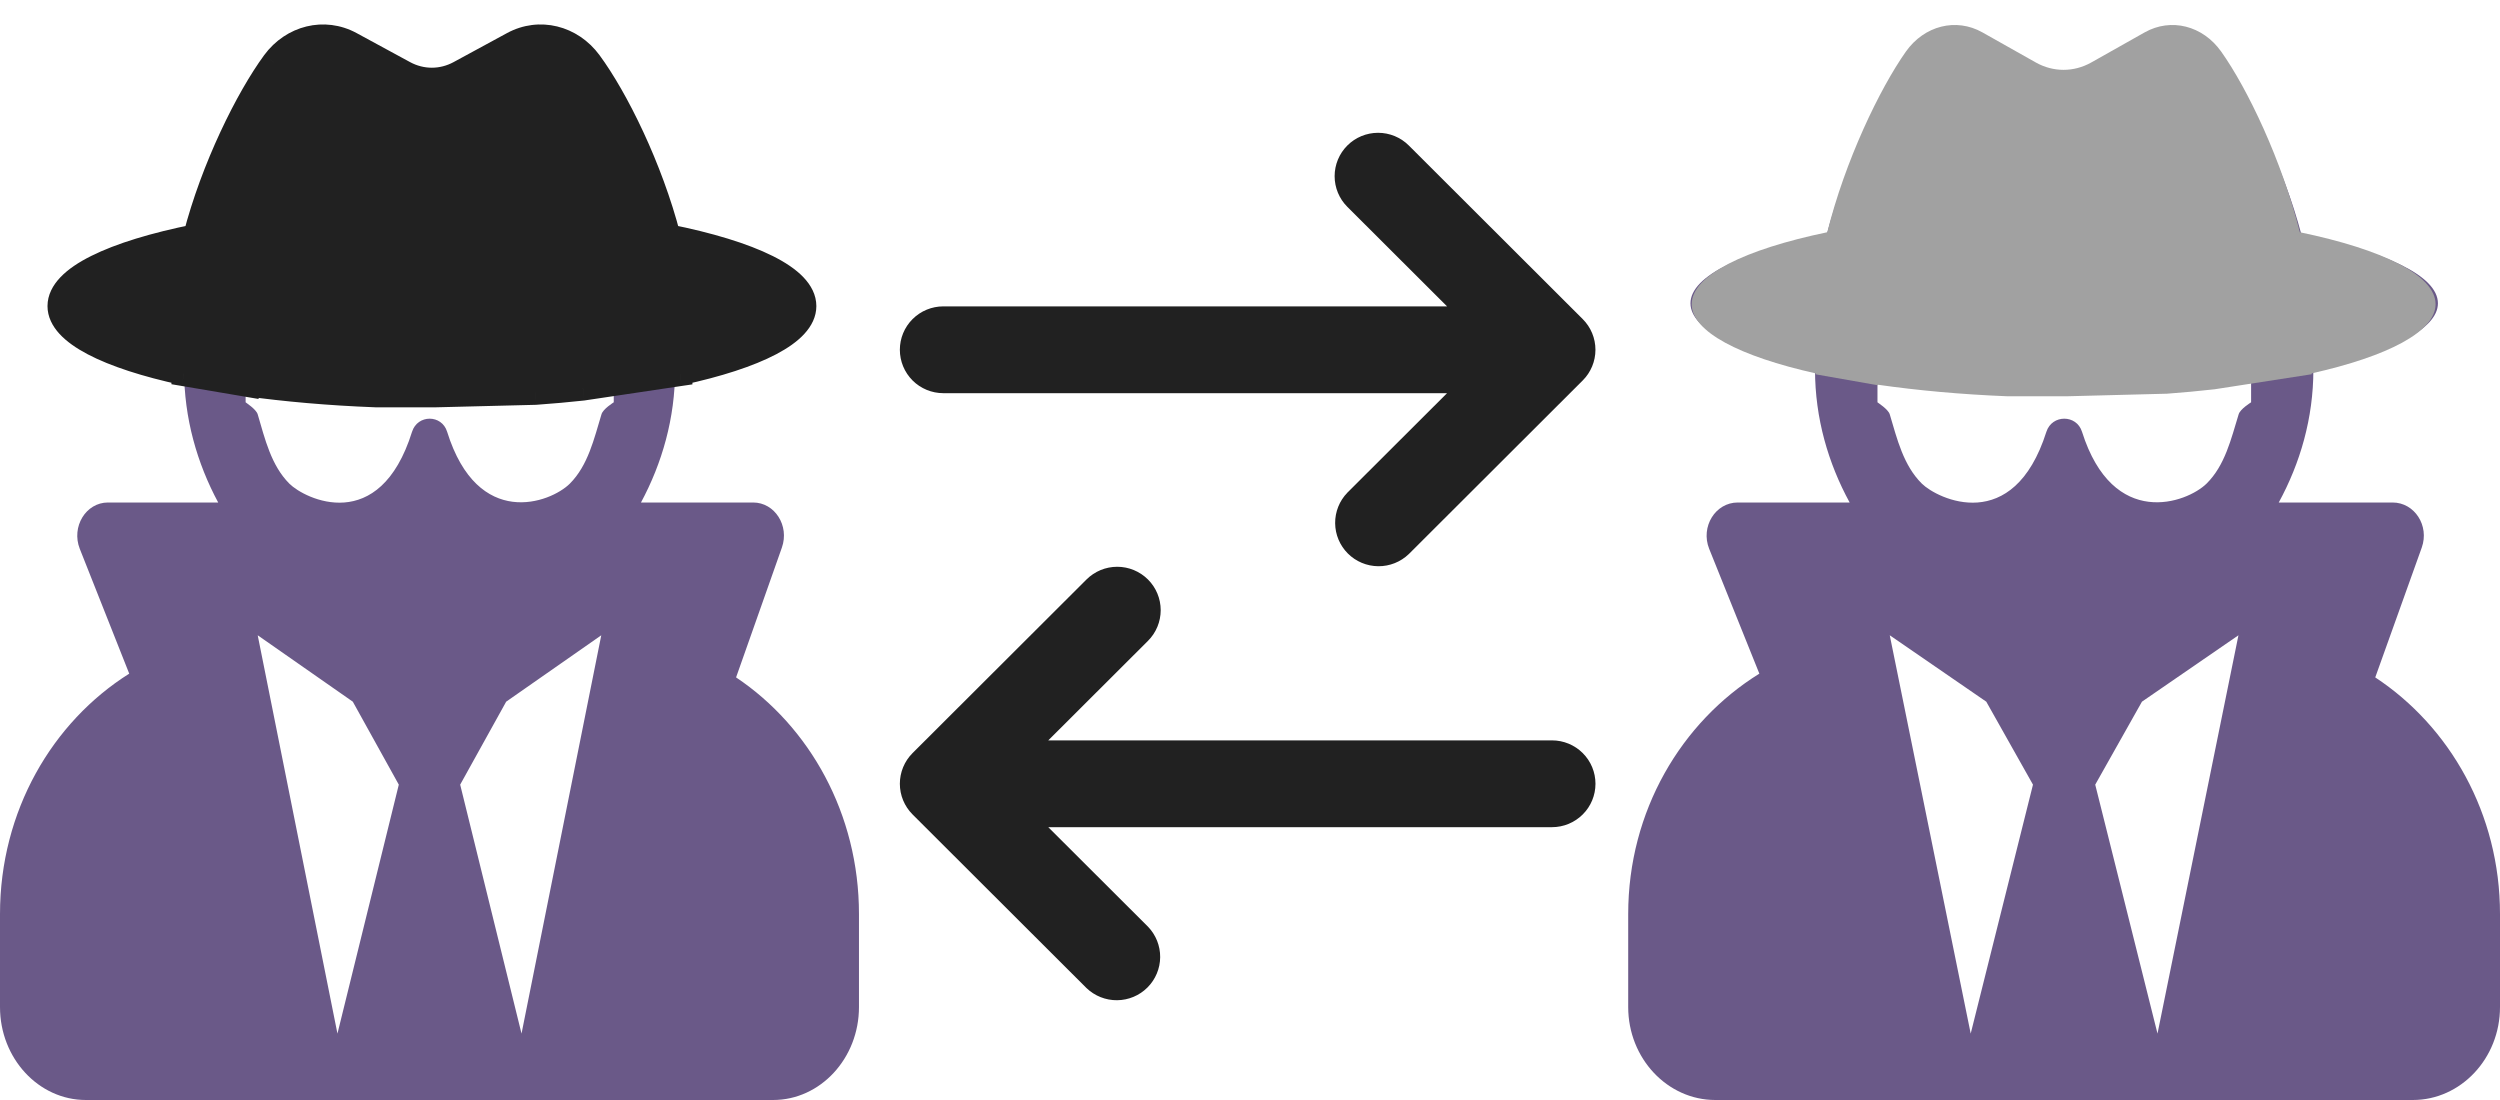
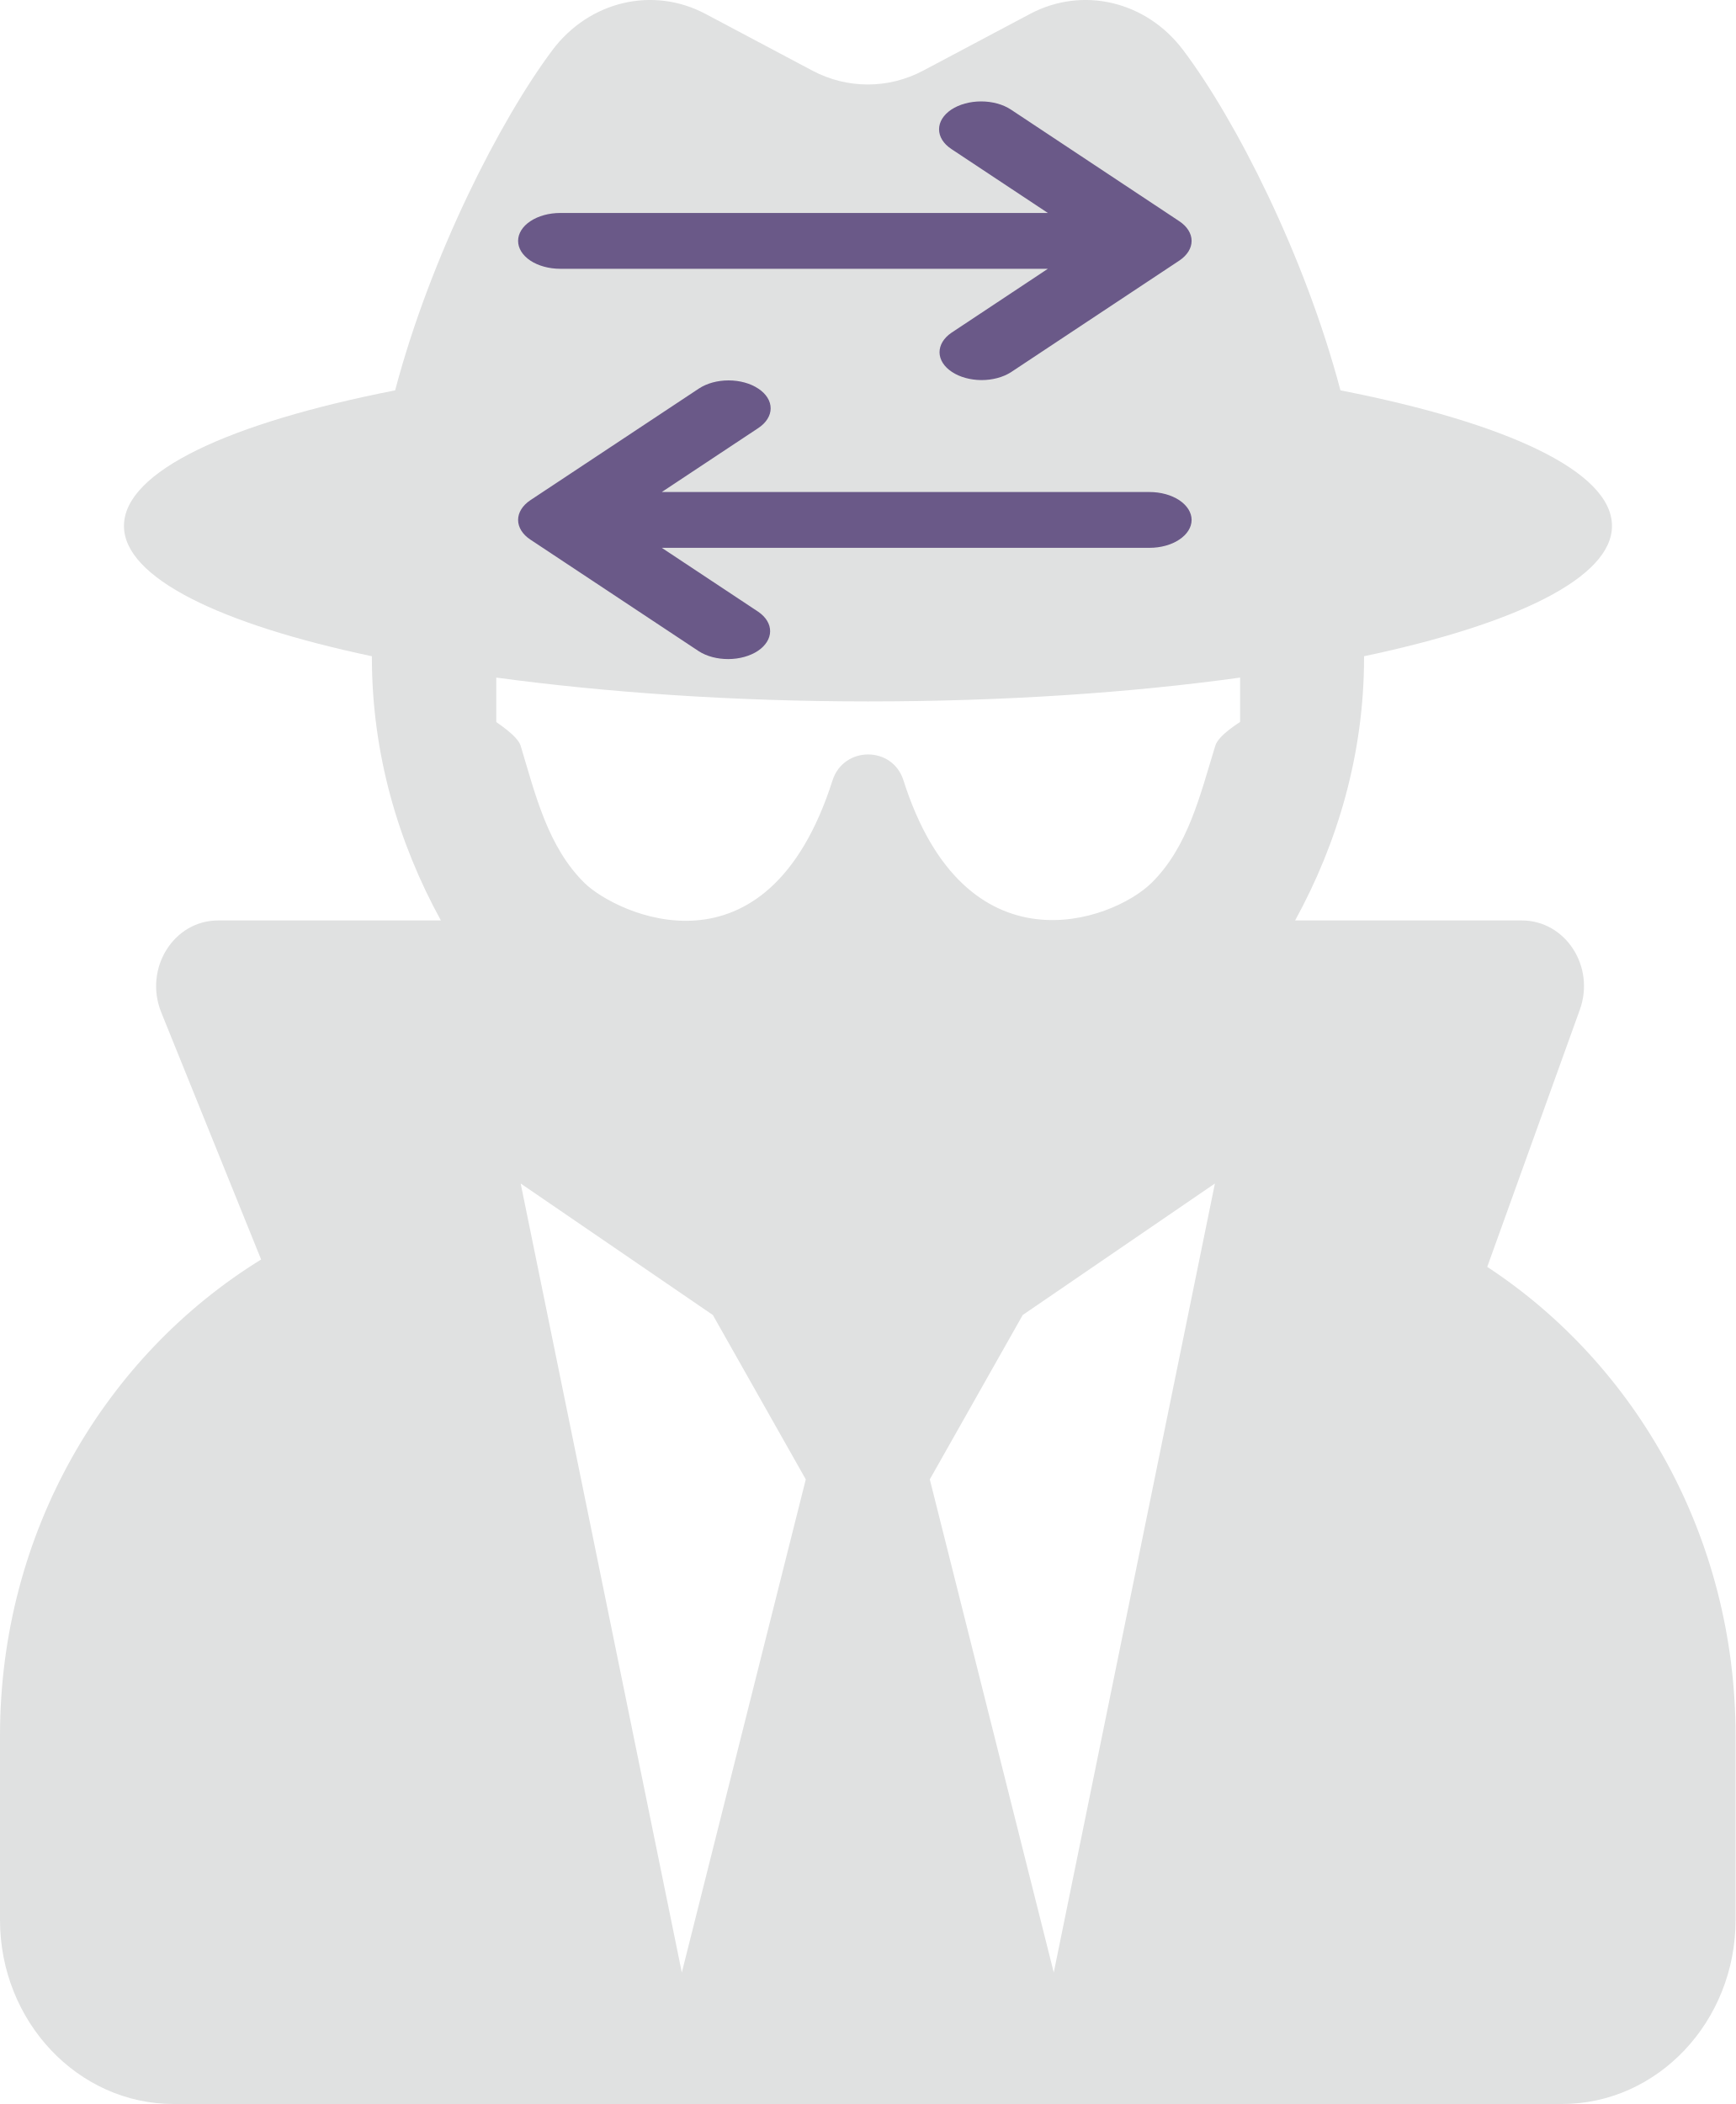
- <svg xmlns="http://www.w3.org/2000/svg" width="100" height="44" viewBox="0 0 100 44" fill="none">
-   <path d="M29.443 27.096L31.276 21.901C31.583 21.029 30.992 20.1 30.125 20.1H25.639C26.483 18.531 27.004 16.731 27.004 14.789V14.764C30.01 14.117 31.912 13.179 31.912 12.133C31.912 11.029 29.819 10.05 26.536 9.395C25.831 6.673 24.465 3.934 23.422 2.523C22.694 1.536 21.436 1.229 20.393 1.793L18.276 2.938C17.586 3.312 16.773 3.312 16.083 2.938L13.966 1.793C12.923 1.229 11.665 1.536 10.937 2.523C9.901 3.934 8.528 6.673 7.823 9.395C4.548 10.05 2.454 11.029 2.454 12.133C2.454 13.179 4.356 14.117 7.363 14.764V14.789C7.363 16.731 7.884 18.531 8.728 20.1H4.318C3.436 20.1 2.845 21.071 3.19 21.95L5.169 26.946C2.094 28.88 0 32.44 0 36.564V40.282C0 42.332 1.542 44 3.436 44H30.923C32.817 44 34.359 42.332 34.359 40.282V36.564C34.359 32.548 32.38 29.062 29.443 27.096ZM13.498 41.344L10.308 25.411L14.112 28.067L15.952 31.386L13.498 41.344ZM20.861 41.344L18.407 31.386L20.247 28.067L24.051 25.411L20.861 41.344ZM24.059 16.573C23.76 17.56 23.522 18.614 22.794 19.345C22.019 20.116 19.112 21.203 17.885 17.27C17.67 16.573 16.704 16.573 16.482 17.27C15.178 21.436 12.187 19.959 11.573 19.345C10.845 18.614 10.599 17.56 10.308 16.573C10.246 16.365 9.825 16.1 9.825 16.092V15.195C11.995 15.494 14.503 15.677 17.187 15.677C19.872 15.677 22.379 15.502 24.55 15.195V16.092C24.542 16.1 24.12 16.357 24.059 16.573Z" fill="#6A5988" />
-   <path d="M95.01 27.096L96.871 21.901C97.182 21.029 96.583 20.1 95.703 20.1H91.15C92.006 18.531 92.535 16.731 92.535 14.789V14.764C95.587 14.117 97.517 13.179 97.517 12.133C97.517 11.029 95.392 10.05 92.06 9.395C91.344 6.673 89.959 3.934 88.9 2.523C88.161 1.536 86.884 1.229 85.826 1.793L83.677 2.938C82.977 3.312 82.151 3.312 81.451 2.938L79.303 1.793C78.244 1.229 76.968 1.536 76.228 2.523C75.177 3.934 73.784 6.673 73.068 9.395C69.744 10.05 67.619 11.029 67.619 12.133C67.619 13.179 69.549 14.117 72.601 14.764V14.789C72.601 16.731 73.13 18.531 73.986 20.1H69.51C68.615 20.1 68.016 21.071 68.366 21.95L70.374 26.946C67.253 28.88 65.128 32.44 65.128 36.564V40.282C65.128 42.332 66.693 44 68.615 44H96.513C98.435 44 100 42.332 100 40.282V36.564C100 32.548 97.992 29.062 95.01 27.096ZM78.828 41.344L75.59 25.411L79.451 28.067L81.319 31.386L78.828 41.344ZM86.3 41.344L83.809 31.386L85.678 28.067L89.538 25.411L86.3 41.344ZM89.546 16.573C89.243 17.56 89.001 18.614 88.262 19.345C87.476 20.116 84.526 21.203 83.28 17.27C83.062 16.573 82.082 16.573 81.856 17.27C80.532 21.436 77.497 19.959 76.874 19.345C76.135 18.614 75.885 17.56 75.59 16.573C75.527 16.365 75.099 16.1 75.099 16.092V15.195C77.302 15.494 79.847 15.677 82.572 15.677C85.296 15.677 87.841 15.502 90.044 15.195V16.092C90.037 16.1 89.609 16.357 89.546 16.573Z" fill="#6A5988" />
-   <path fill-rule="evenodd" clip-rule="evenodd" d="M27.197 14.944C27.197 14.941 27.197 14.938 27.197 14.935V14.91C30.233 14.254 32.154 13.304 32.154 12.244C32.154 11.125 30.04 10.133 26.724 9.468C26.011 6.709 24.632 3.934 23.579 2.504C22.843 1.503 21.572 1.192 20.519 1.764L18.381 2.924C17.684 3.303 16.863 3.303 16.165 2.924L14.027 1.764C12.974 1.192 11.703 1.503 10.967 2.504C9.921 3.934 8.535 6.709 7.822 9.468C4.514 10.133 2.4 11.125 2.4 12.244C2.4 13.304 4.321 14.254 7.357 14.91V14.935C7.357 14.939 7.357 14.943 7.357 14.946L9.844 15.367V15.348C11.417 15.565 13.166 15.722 15.03 15.793H17.41L21.414 15.693C22.068 15.647 22.703 15.59 23.317 15.523L27.197 14.944Z" fill="#212121" />
-   <path d="M27.197 14.944L27.27 15.438L27.697 15.375V14.944H27.197ZM27.197 14.91L27.091 14.421L26.697 14.507V14.91H27.197ZM26.724 9.468L26.24 9.593L26.318 9.897L26.626 9.959L26.724 9.468ZM23.579 2.504L23.176 2.8L23.176 2.801L23.579 2.504ZM20.519 1.764L20.28 1.324L20.28 1.324L20.519 1.764ZM18.381 2.924L18.619 3.364L18.619 3.364L18.381 2.924ZM16.165 2.924L15.927 3.364L15.927 3.364L16.165 2.924ZM14.027 1.764L14.266 1.324L14.266 1.324L14.027 1.764ZM10.967 2.504L10.565 2.208L10.564 2.209L10.967 2.504ZM7.822 9.468L7.921 9.958L8.228 9.897L8.306 9.593L7.822 9.468ZM7.357 14.91H7.857V14.507L7.463 14.421L7.357 14.91ZM7.357 14.946L6.857 14.947L6.858 15.369L7.274 15.439L7.357 14.946ZM9.844 15.367L9.761 15.86L10.344 15.959V15.367H9.844ZM9.844 15.348L9.912 14.852L9.344 14.774V15.348H9.844ZM15.03 15.793L15.011 16.292L15.02 16.293H15.03V15.793ZM17.41 15.793V16.293L17.422 16.293L17.41 15.793ZM21.414 15.693L21.427 16.193L21.438 16.193L21.45 16.192L21.414 15.693ZM23.317 15.523L23.371 16.02L23.381 16.019L23.39 16.017L23.317 15.523ZM27.697 14.944C27.697 14.943 27.697 14.941 27.697 14.94C27.697 14.939 27.697 14.937 27.697 14.935H26.697C26.697 14.937 26.697 14.938 26.697 14.939C26.697 14.941 26.697 14.942 26.697 14.944H27.697ZM27.697 14.935V14.91H26.697V14.935H27.697ZM27.302 15.399C28.84 15.067 30.13 14.653 31.047 14.171C31.505 13.93 31.895 13.66 32.175 13.353C32.459 13.044 32.654 12.671 32.654 12.244H31.654C31.654 12.347 31.61 12.49 31.438 12.678C31.264 12.868 30.983 13.075 30.581 13.286C29.779 13.708 28.59 14.098 27.091 14.421L27.302 15.399ZM32.654 12.244C32.654 11.795 32.44 11.406 32.133 11.086C31.828 10.768 31.405 10.488 30.906 10.239C29.906 9.739 28.499 9.314 26.822 8.978L26.626 9.959C28.264 10.287 29.573 10.691 30.459 11.133C30.903 11.355 31.216 11.574 31.411 11.778C31.605 11.979 31.654 12.134 31.654 12.244H32.654ZM27.208 9.343C26.481 6.529 25.076 3.693 23.981 2.207L23.176 2.801C24.188 4.174 25.541 6.89 26.24 9.593L27.208 9.343ZM23.982 2.208C23.108 1.019 21.568 0.625 20.28 1.324L20.757 2.203C21.577 1.758 22.578 1.987 23.176 2.8L23.982 2.208ZM20.28 1.324L18.142 2.485L18.619 3.364L20.757 2.203L20.28 1.324ZM18.142 2.485C17.594 2.783 16.952 2.783 16.404 2.485L15.927 3.364C16.773 3.823 17.773 3.823 18.619 3.364L18.142 2.485ZM16.404 2.485L14.266 1.324L13.789 2.203L15.927 3.364L16.404 2.485ZM14.266 1.324C12.979 0.625 11.439 1.019 10.565 2.208L11.37 2.8C11.968 1.987 12.969 1.758 13.789 2.203L14.266 1.324ZM10.564 2.209C9.478 3.693 8.065 6.528 7.338 9.343L8.306 9.593C9.004 6.891 10.365 4.174 11.371 2.799L10.564 2.209ZM7.724 8.978C6.051 9.314 4.646 9.739 3.647 10.239C3.148 10.488 2.725 10.768 2.421 11.086C2.114 11.406 1.9 11.795 1.9 12.244H2.9C2.9 12.134 2.949 11.979 3.143 11.778C3.338 11.574 3.651 11.355 4.094 11.133C4.979 10.69 6.286 10.287 7.921 9.958L7.724 8.978ZM1.9 12.244C1.9 12.671 2.095 13.044 2.378 13.353C2.659 13.66 3.049 13.93 3.507 14.171C4.424 14.653 5.714 15.067 7.252 15.399L7.463 14.421C5.964 14.098 4.775 13.708 3.972 13.286C3.571 13.075 3.29 12.868 3.116 12.678C2.944 12.49 2.9 12.347 2.9 12.244H1.9ZM6.857 14.91V14.935H7.857V14.91H6.857ZM6.857 14.935C6.857 14.939 6.857 14.943 6.857 14.947L7.857 14.946C7.857 14.942 7.857 14.939 7.857 14.935H6.857ZM9.928 14.874L7.441 14.453L7.274 15.439L9.761 15.86L9.928 14.874ZM10.344 15.367V15.348H9.344V15.367H10.344ZM9.776 15.843C11.366 16.063 13.131 16.221 15.011 16.292L15.049 15.293C13.201 15.223 11.469 15.067 9.912 14.852L9.776 15.843ZM17.41 15.293H15.03V16.293H17.41V15.293ZM21.402 15.193L17.397 15.293L17.422 16.293L21.427 16.193L21.402 15.193ZM21.45 16.192C22.109 16.145 22.751 16.088 23.371 16.02L23.262 15.026C22.655 15.092 22.026 15.149 21.379 15.194L21.45 16.192ZM27.123 14.449L23.243 15.028L23.39 16.017L27.27 15.438L27.123 14.449Z" fill="#212121" />
-   <path fill-rule="evenodd" clip-rule="evenodd" d="M92.465 14.97C92.465 14.967 92.465 14.964 92.465 14.961V14.935C95.502 14.255 97.423 13.268 97.423 12.169C97.423 11.008 95.308 9.978 91.993 9.289C91.28 6.427 89.901 3.547 88.847 2.063C88.111 1.025 86.841 0.702 85.787 1.295L83.649 2.5C82.952 2.892 82.131 2.892 81.434 2.5L79.296 1.295C78.242 0.702 76.972 1.025 76.236 2.063C75.19 3.547 73.803 6.427 73.091 9.289C69.783 9.978 67.668 11.008 67.668 12.169C67.668 13.268 69.589 14.255 72.626 14.935V14.961C72.626 14.965 72.626 14.969 72.626 14.973L75.113 15.41V15.389C76.686 15.614 78.434 15.777 80.298 15.851H82.678L86.683 15.748C87.336 15.7 87.972 15.64 88.585 15.571L92.465 14.97Z" fill="#A1A1A1" />
-   <path d="M53.894 5.82C54.22 5.494 54.662 5.312 55.123 5.312C55.585 5.312 56.027 5.494 56.353 5.82L63.309 12.764C63.635 13.089 63.818 13.531 63.818 13.991C63.818 14.451 63.635 14.893 63.309 15.218L56.353 22.162C56.025 22.478 55.586 22.653 55.13 22.649C54.674 22.645 54.238 22.463 53.915 22.141C53.593 21.819 53.41 21.384 53.406 20.929C53.402 20.473 53.577 20.035 53.894 19.707L57.882 15.727H37.733C37.272 15.727 36.829 15.544 36.503 15.219C36.177 14.893 35.994 14.451 35.994 13.991C35.994 13.531 36.177 13.089 36.503 12.764C36.829 12.438 37.272 12.255 37.733 12.255H57.882L53.894 8.274C53.568 7.949 53.385 7.507 53.385 7.047C53.385 6.587 53.568 6.145 53.894 5.82ZM45.919 23.18C46.245 23.505 46.428 23.947 46.428 24.407C46.428 24.867 46.245 25.309 45.919 25.634L41.931 29.615H62.08C62.541 29.615 62.983 29.798 63.309 30.123C63.636 30.449 63.819 30.89 63.819 31.351C63.819 31.811 63.636 32.253 63.309 32.578C62.983 32.904 62.541 33.087 62.08 33.087H41.931L45.919 37.067C46.235 37.395 46.411 37.833 46.407 38.288C46.403 38.743 46.22 39.179 45.897 39.501C45.575 39.823 45.139 40.005 44.683 40.009C44.227 40.013 43.788 39.838 43.459 39.522L36.503 32.578C36.177 32.252 35.994 31.811 35.994 31.351C35.994 30.89 36.177 30.449 36.503 30.123L43.459 23.18C43.786 22.854 44.228 22.671 44.689 22.671C45.15 22.671 45.592 22.854 45.919 23.18Z" fill="#212121" />
+ <svg xmlns="http://www.w3.org/2000/svg" width="33" height="40" viewBox="0 0 33 40" fill="none">
+   <path d="M28.278 24.085L30.039 19.195C30.334 18.374 29.766 17.499 28.934 17.499H24.625C25.435 16.023 25.936 14.327 25.936 12.499V12.476C28.823 11.866 30.65 10.983 30.65 9.999C30.65 8.96 28.639 8.038 25.487 7.421C24.809 4.858 23.498 2.28 22.496 0.952C21.796 0.022 20.588 -0.267 19.586 0.264L17.553 1.343C16.89 1.694 16.11 1.694 15.447 1.343L13.414 0.264C12.412 -0.267 11.204 0.022 10.504 0.952C9.51 2.28 8.191 4.858 7.513 7.421C4.368 8.038 2.357 8.96 2.357 9.999C2.357 10.983 4.184 11.866 7.071 12.476V12.499C7.071 14.327 7.572 16.023 8.383 17.499H4.147C3.3 17.499 2.733 18.413 3.064 19.242L4.965 23.945C2.011 25.765 0 29.117 0 33V36.5C0 38.43 1.481 40 3.3 40H29.7C31.519 40 33 38.43 33 36.5V33C33 29.218 31.1 25.937 28.278 24.085ZM12.964 37.5L9.9 22.5L13.554 25L15.321 28.125L12.964 37.5ZM20.036 37.5L17.679 28.125L19.446 25L23.1 22.5L20.036 37.5ZM23.107 14.179C22.82 15.109 22.592 16.101 21.892 16.788C21.148 17.515 18.356 18.538 17.178 14.835C16.971 14.179 16.043 14.179 15.83 14.835C14.578 18.757 11.705 17.366 11.115 16.788C10.416 16.101 10.18 15.109 9.9 14.179C9.841 13.984 9.436 13.734 9.436 13.726V12.882C11.521 13.163 13.929 13.335 16.507 13.335C19.085 13.335 21.494 13.171 23.579 12.882V13.726C23.571 13.734 23.166 13.976 23.107 14.179Z" fill="#E0E1E1" />
+   <path d="M18.089 2.083C18.239 1.984 18.443 1.928 18.655 1.928C18.867 1.928 19.071 1.984 19.221 2.083L22.422 4.205C22.572 4.304 22.657 4.439 22.657 4.58C22.657 4.721 22.572 4.855 22.422 4.955L19.221 7.077C19.07 7.173 18.867 7.227 18.658 7.226C18.448 7.224 18.247 7.169 18.099 7.07C17.95 6.972 17.866 6.839 17.864 6.7C17.863 6.561 17.943 6.427 18.089 6.327L19.924 5.11H10.651C10.439 5.11 10.235 5.054 10.085 4.955C9.935 4.855 9.851 4.721 9.851 4.58C9.851 4.439 9.935 4.304 10.085 4.205C10.235 4.105 10.439 4.049 10.651 4.049H19.924L18.089 2.833C17.939 2.734 17.855 2.599 17.855 2.458C17.855 2.317 17.939 2.183 18.089 2.083ZM14.418 7.388C14.569 7.487 14.653 7.622 14.653 7.763C14.653 7.903 14.569 8.038 14.418 8.138L12.583 9.354H21.856C22.069 9.354 22.272 9.41 22.422 9.509C22.572 9.609 22.657 9.744 22.657 9.884C22.657 10.025 22.572 10.16 22.422 10.259C22.272 10.359 22.069 10.415 21.856 10.415H12.583L14.418 11.631C14.564 11.731 14.645 11.865 14.643 12.004C14.641 12.143 14.557 12.276 14.409 12.375C14.26 12.473 14.059 12.529 13.85 12.53C13.64 12.531 13.438 12.478 13.287 12.381L10.085 10.259C9.935 10.16 9.851 10.025 9.851 9.884C9.851 9.744 9.935 9.609 10.085 9.509L13.287 7.388C13.437 7.288 13.64 7.232 13.853 7.232C14.065 7.232 14.268 7.288 14.418 7.388Z" fill="#6A5988" />
</svg>
